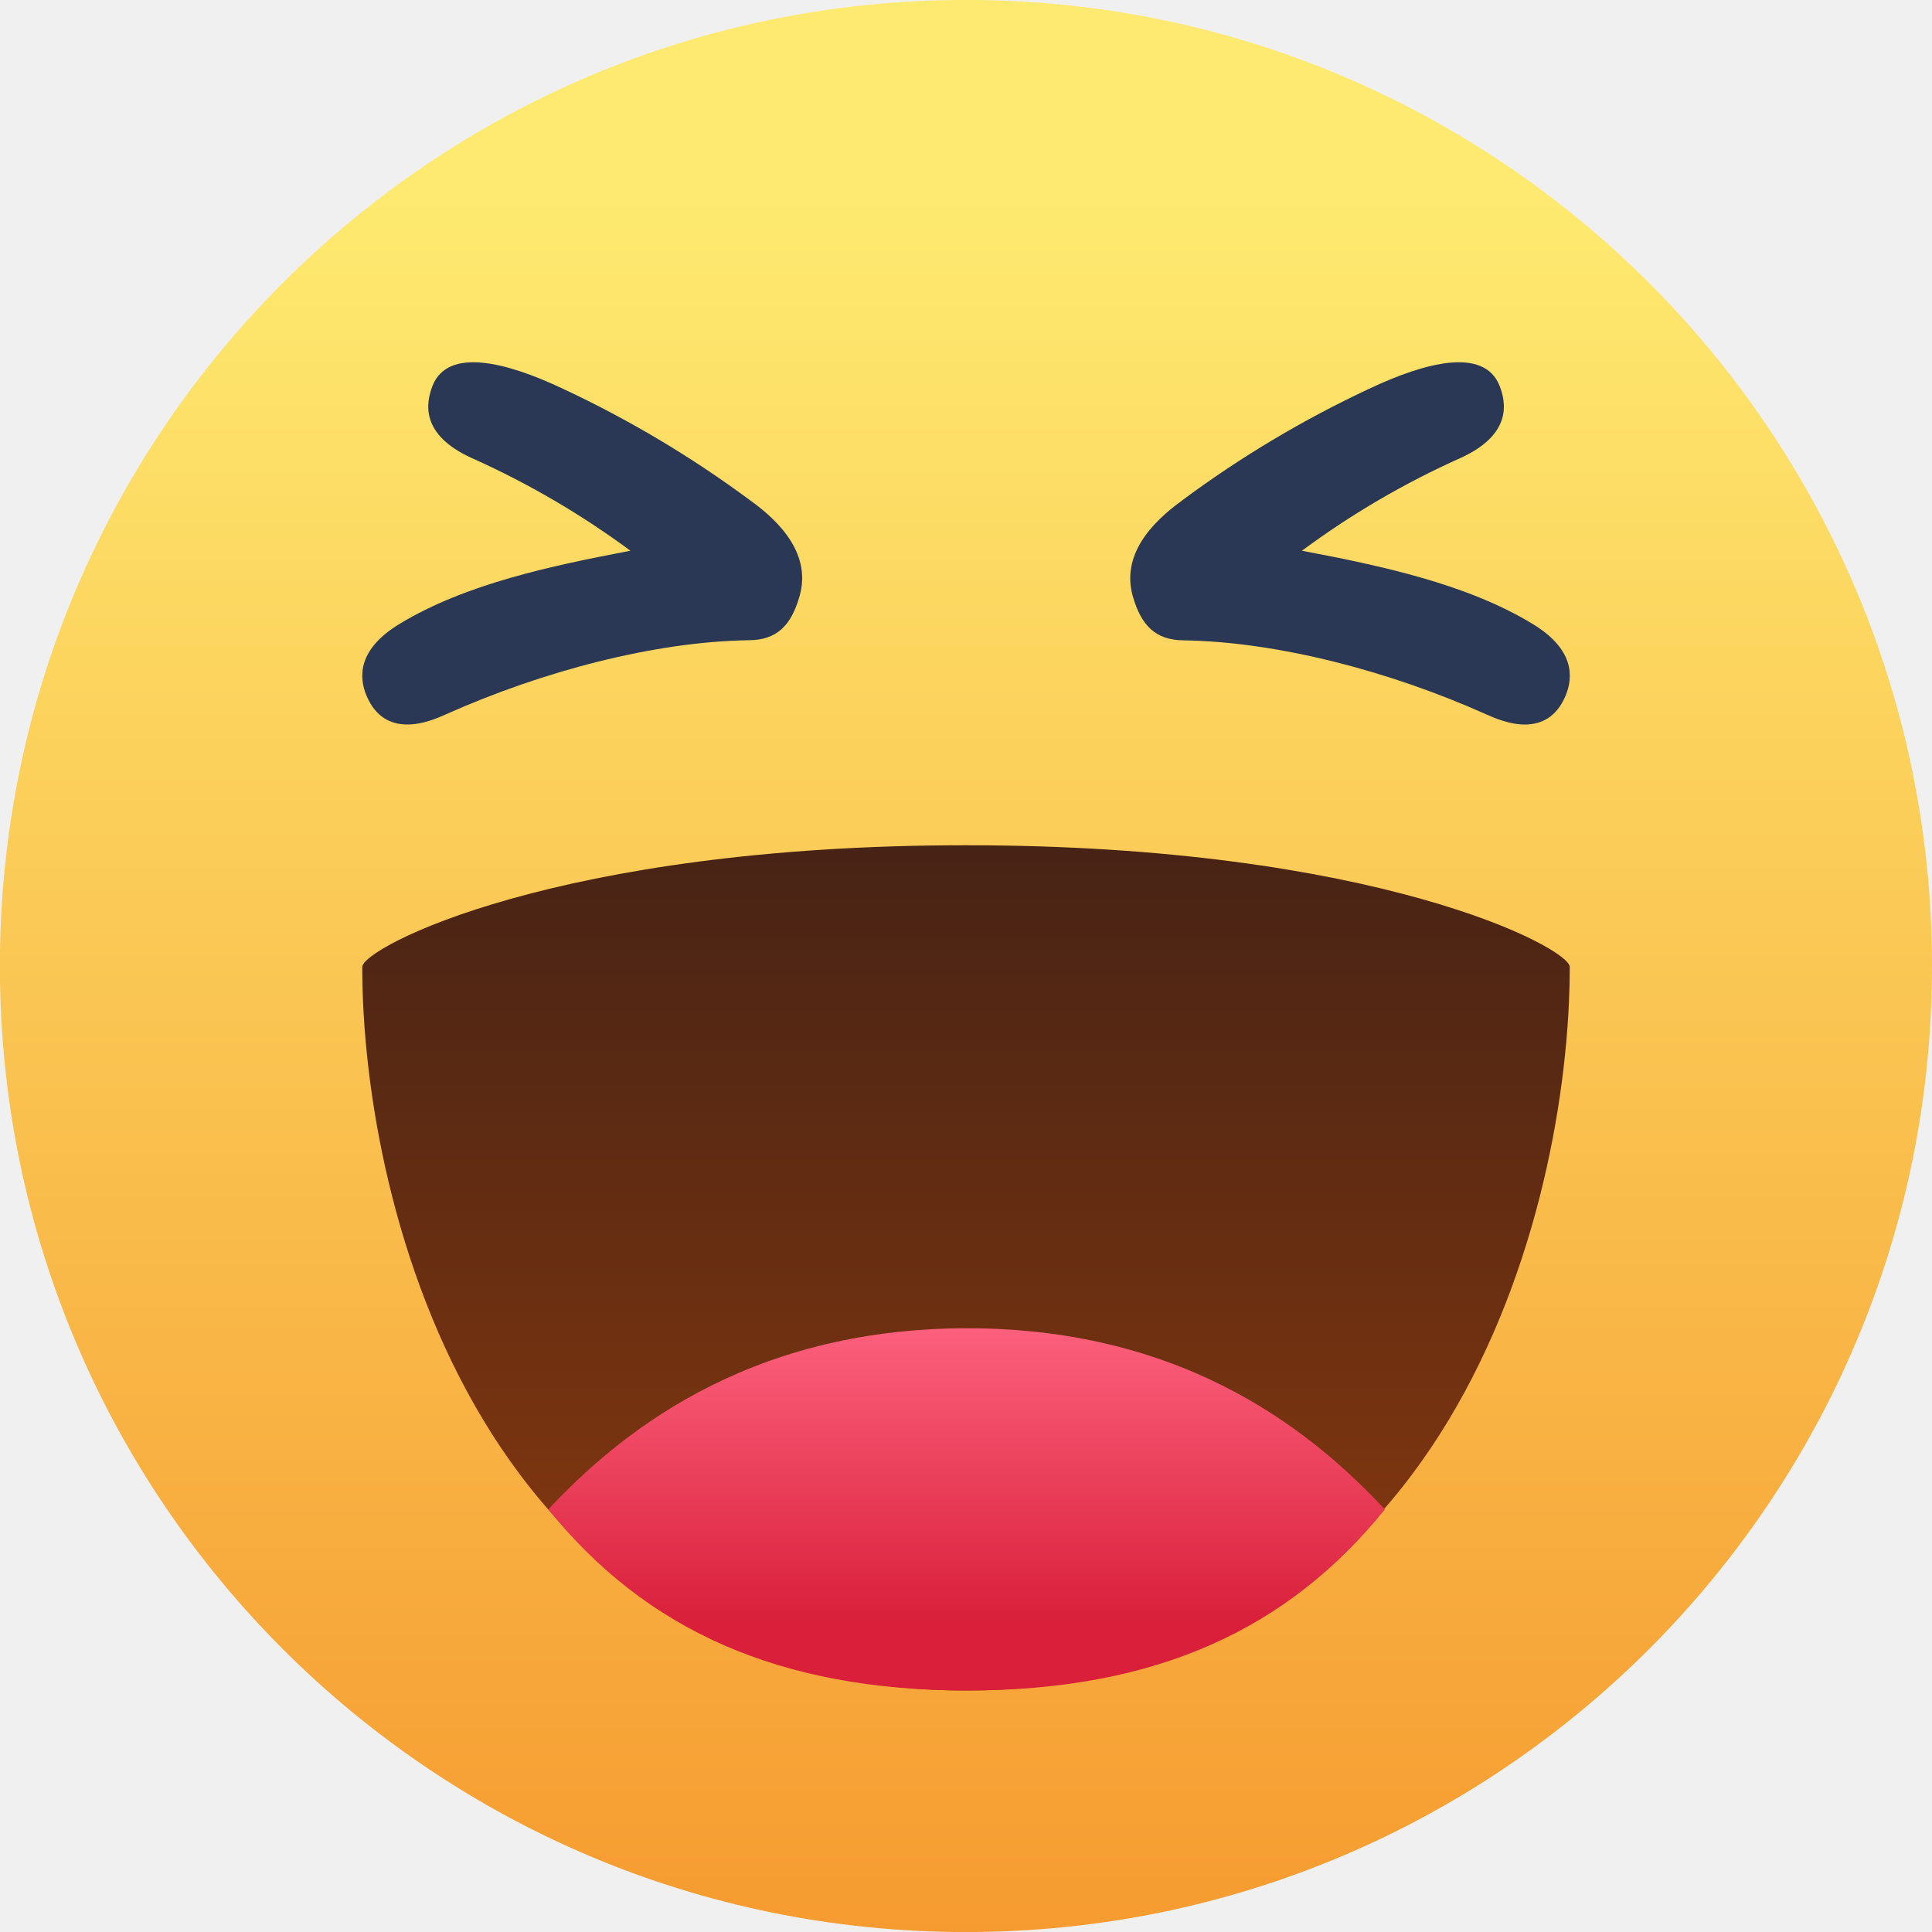
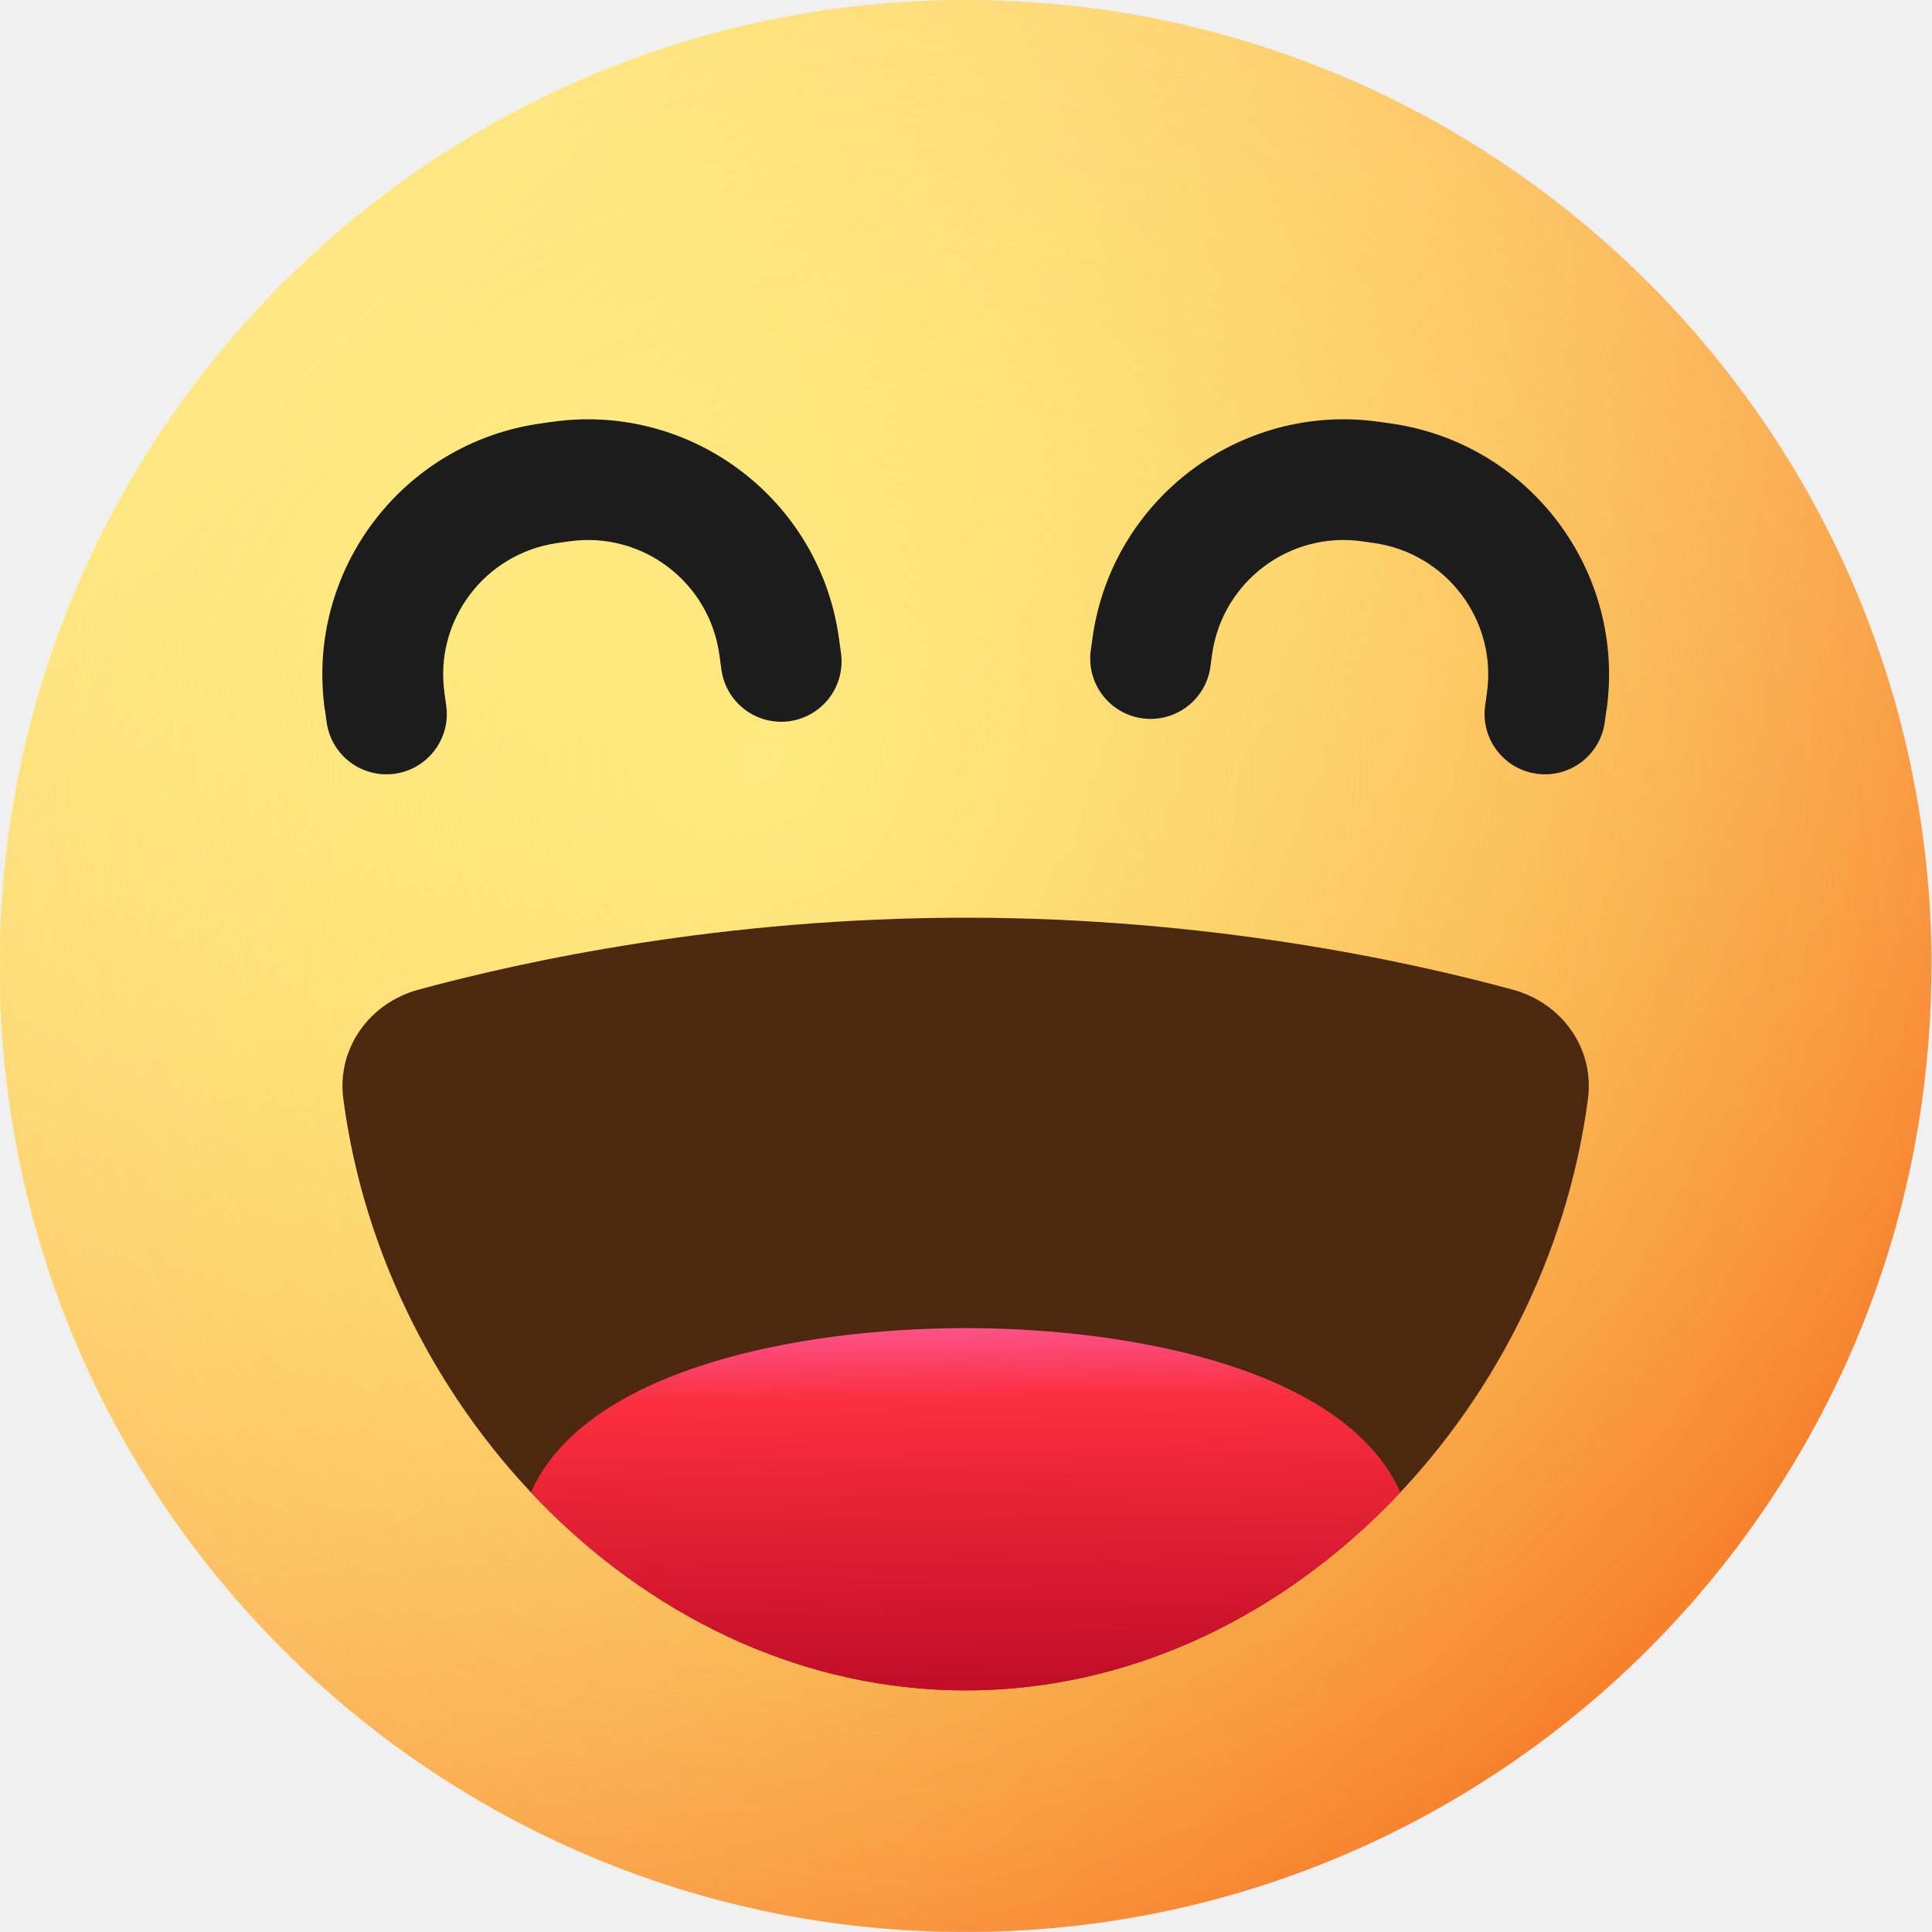
- <svg xmlns="http://www.w3.org/2000/svg" width="16" height="16" fill="none" viewBox="0 0 16 16">
-   <path fill="url(#paint0_linear)" d="M16 8A8 8 0 1 1-.001 8 8 8 0 0 1 16 8" />
-   <path fill="url(#paint1_linear)" d="M3 8.008C3 10.023 4.006 14 8 14c3.993 0 5-3.977 5-5.992C13 7.849 11.39 7 8 7c-3.39 0-5 .849-5 1.008z" />
-   <path fill="url(#paint2_linear)" d="M4.541 12.5c.804.995 1.907 1.5 3.469 1.5 1.563 0 2.655-.505 3.459-1.5-.551-.588-1.599-1.5-3.459-1.5s-2.917.912-3.469 1.5z" />
-   <path fill="#2A3755" d="M6.213 4.144c.263.188.502.455.41.788-.071.254-.194.369-.422.37-.78.012-1.708.256-2.506.613-.065.029-.197.088-.332.085-.124-.003-.251-.058-.327-.237-.067-.157-.073-.388.276-.598.545-.33 1.257-.48 1.909-.604-.41-.303-.85-.56-1.315-.768-.427-.194-.38-.457-.323-.6.127-.317.609-.196 1.078.026a9 9 0 0 1 1.552.925zm3.577 0a8.955 8.955 0 0 1 1.55-.925c.47-.222.95-.343 1.078-.026.057.143.104.406-.323.6a7.028 7.028 0 0 0-1.313.768c.65.123 1.363.274 1.907.604.349.21.342.44.276.598-.077.18-.203.234-.327.237-.135.003-.267-.056-.332-.085-.797-.357-1.725-.6-2.504-.612-.228-.002-.351-.117-.422-.37-.091-.333.147-.6.41-.788v-.001z" />
+ <svg xmlns="http://www.w3.org/2000/svg" fill="none" viewBox="0 0 16 16">
+   <g clip-path="url(#clip0_15251_63610)">
+     <path d="M15.995 8c0 4.418-3.582 8-8 8S-.004 12.418-.004 8 3.578 0 7.996 0c4.418 0 8 3.582 8 8Z" fill="url(#paint0_linear_15251_63610)" />
+     <path d="M15.997 7.999c0 4.418-3.581 7.999-7.999 7.999C3.581 15.998 0 12.417 0 7.999S3.581 0 7.999 0c4.418 0 7.999 3.581 7.999 7.999Z" fill="url(#paint1_radial_15251_63610)" />
+     <path d="M15.995 8c0 4.418-3.582 8-8 8S-.004 12.418-.004 8 3.578 0 7.996 0c4.418 0 8 3.582 8 8Z" fill="url(#paint2_radial_15251_63610)" fill-opacity=".8" />
+     <path d="M12.528 8.196c.406.11.677.485.623.902-.338 2.6-2.517 4.901-5.154 4.901s-4.816-2.301-5.154-4.901c-.054-.417.217-.792.623-.902.871-.237 2.522-.596 4.531-.596 2.01 0 3.66.359 4.531.596Z" fill="#4B280E" />
+     <path d="M11.581 12.376c-.933.984-2.195 1.623-3.584 1.623-1.389 0-2.651-.638-3.584-1.623a1.542 1.542 0 0 0-.016-.017c.448-1.014 2.2-1.36 3.6-1.36 1.4 0 3.151.347 3.6 1.36l-.016.017Z" fill="url(#paint3_linear_15251_63610)" />
+     <path fill-rule="evenodd" clip-rule="evenodd" d="M13.305 5.879c.161-1.149-.639-2.21-1.787-2.372l-.098-.014c-1.148-.161-2.21.639-2.372 1.787l-.016.116a.5.5 0 0 0 .99.139l.016-.116c.085-.602.641-1.021 1.242-.936l.098.014c.602.085 1.021.641.936 1.242l-.016.116a.5.5 0 0 0 .99.139l.016-.116ZM2.69 5.879c-.161-1.149.639-2.21 1.787-2.372l.098-.014c1.148-.161 2.21.639 2.372 1.787l.016.116a.5.5 0 1 1-.99.139l-.016-.116c-.085-.602-.641-1.021-1.242-.936l-.098.014c-.602.085-1.021.641-.936 1.242l.016.116a.5.5 0 0 1-.99.139l-.016-.116Z" fill="#1C1C1D" />
+   </g>
  <defs>
-     <linearGradient id="paint0_linear" x1="8" x2="8" y1="1.64" y2="16" gradientUnits="userSpaceOnUse">
-       <stop stop-color="#FEEA70" />
-       <stop offset="1" stop-color="#F69B30" />
+     <radialGradient id="paint1_radial_15251_63610" cx="0" cy="0" r="1" gradientUnits="userSpaceOnUse" gradientTransform="matrix(0 7.9992 -7.99863 0 7.9986 7.9992)">
+       <stop offset=".564" stop-color="#FF5758" stop-opacity="0" />
+       <stop offset="1" stop-color="#FF5758" stop-opacity=".1" />
+     </radialGradient>
+     <radialGradient id="paint2_radial_15251_63610" cx="0" cy="0" r="1" gradientUnits="userSpaceOnUse" gradientTransform="rotate(45 -4.5272 10.9202) scale(10.1818)">
+       <stop stop-color="#FFF287" />
+       <stop offset="1" stop-color="#FFF287" stop-opacity="0" />
+     </radialGradient>
+     <linearGradient id="paint0_linear_15251_63610" x1="2.396" y1="2.4" x2="13.595" y2="13.599" gradientUnits="userSpaceOnUse">
+       <stop stop-color="#FFF287" />
+       <stop offset="1" stop-color="#F68628" />
    </linearGradient>
-     <linearGradient id="paint1_linear" x1="8" x2="8" y1="7" y2="14" gradientUnits="userSpaceOnUse">
-       <stop stop-color="#472315" />
-       <stop offset="1" stop-color="#8B3A0E" />
+     <linearGradient id="paint3_linear_15251_63610" x1="5.198" y1="10.8" x2="5.245" y2="14.245" gradientUnits="userSpaceOnUse">
+       <stop stop-color="#FF60A4" />
+       <stop offset=".242" stop-color="#FA2E3E" />
+       <stop offset="1" stop-color="#BC0A26" />
    </linearGradient>
-     <linearGradient id="paint2_linear" x1="8.005" x2="8.005" y1="11" y2="13.457" gradientUnits="userSpaceOnUse">
-       <stop stop-color="#FC607C" />
-       <stop offset="1" stop-color="#D91F3A" />
-     </linearGradient>
+     <clipPath id="clip0_15251_63610">
+       <path fill="#fff" d="M-.002 0h16v15.999h-16z" />
+     </clipPath>
  </defs>
</svg>
